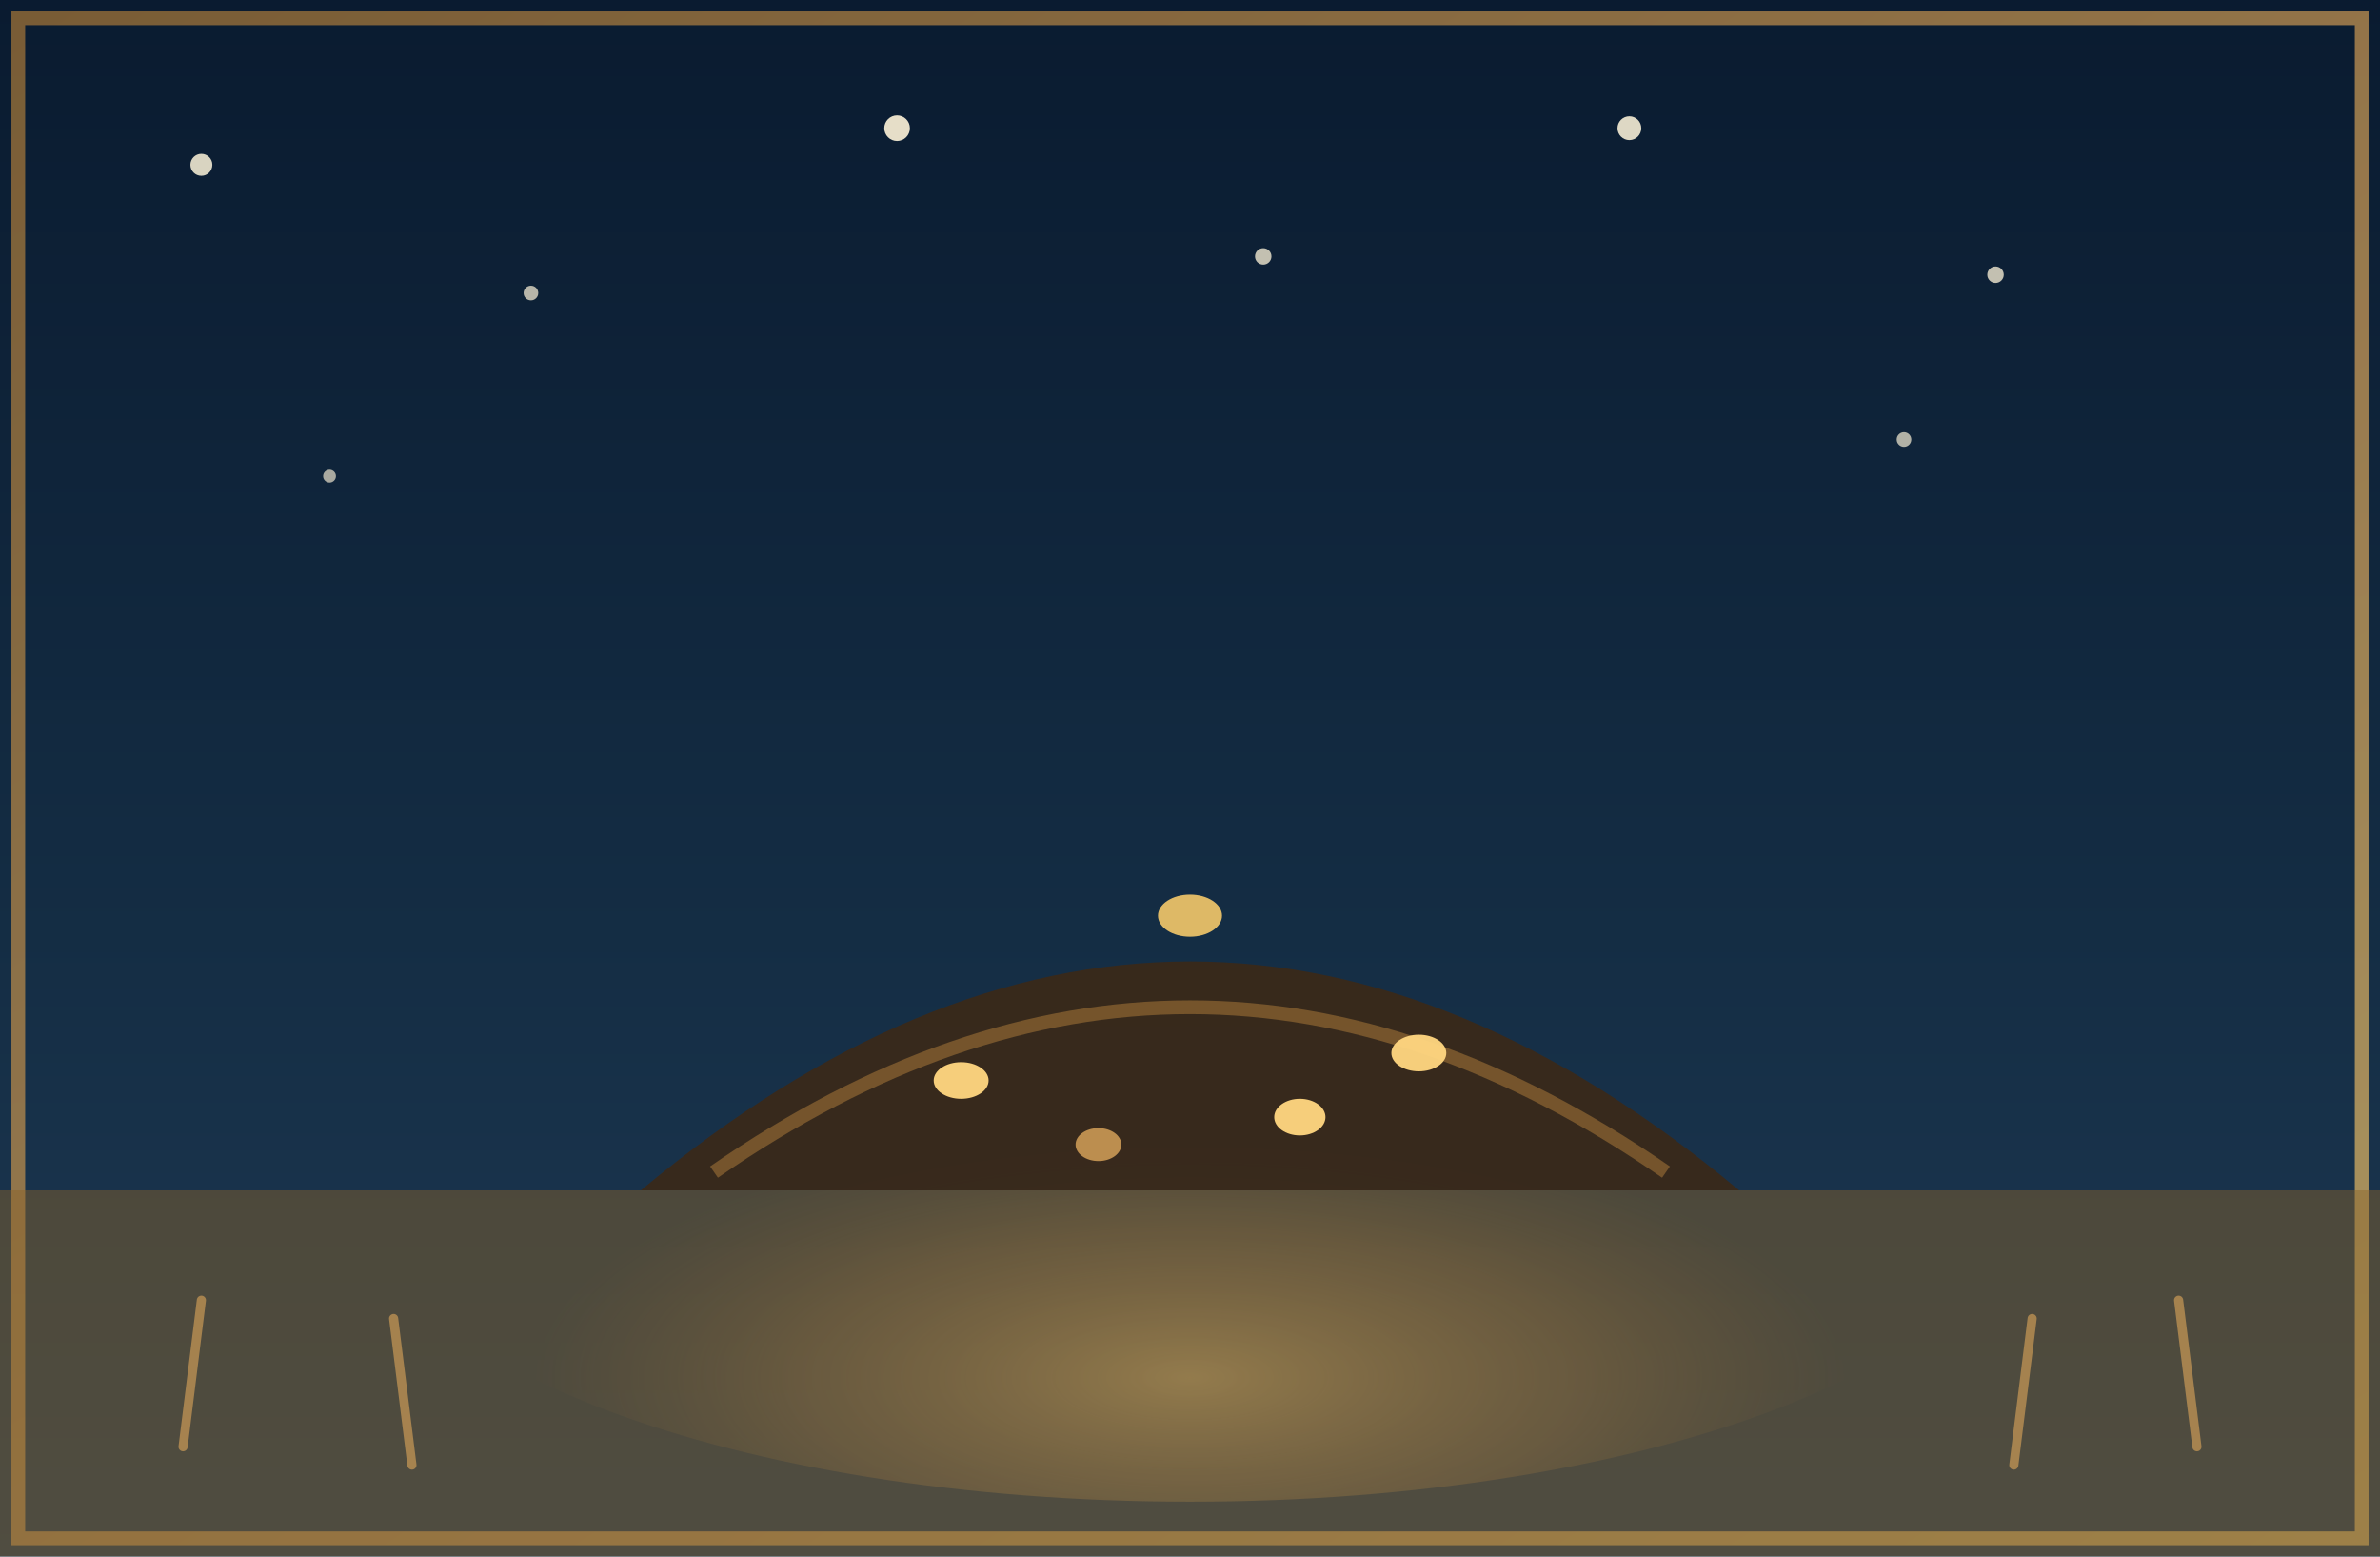
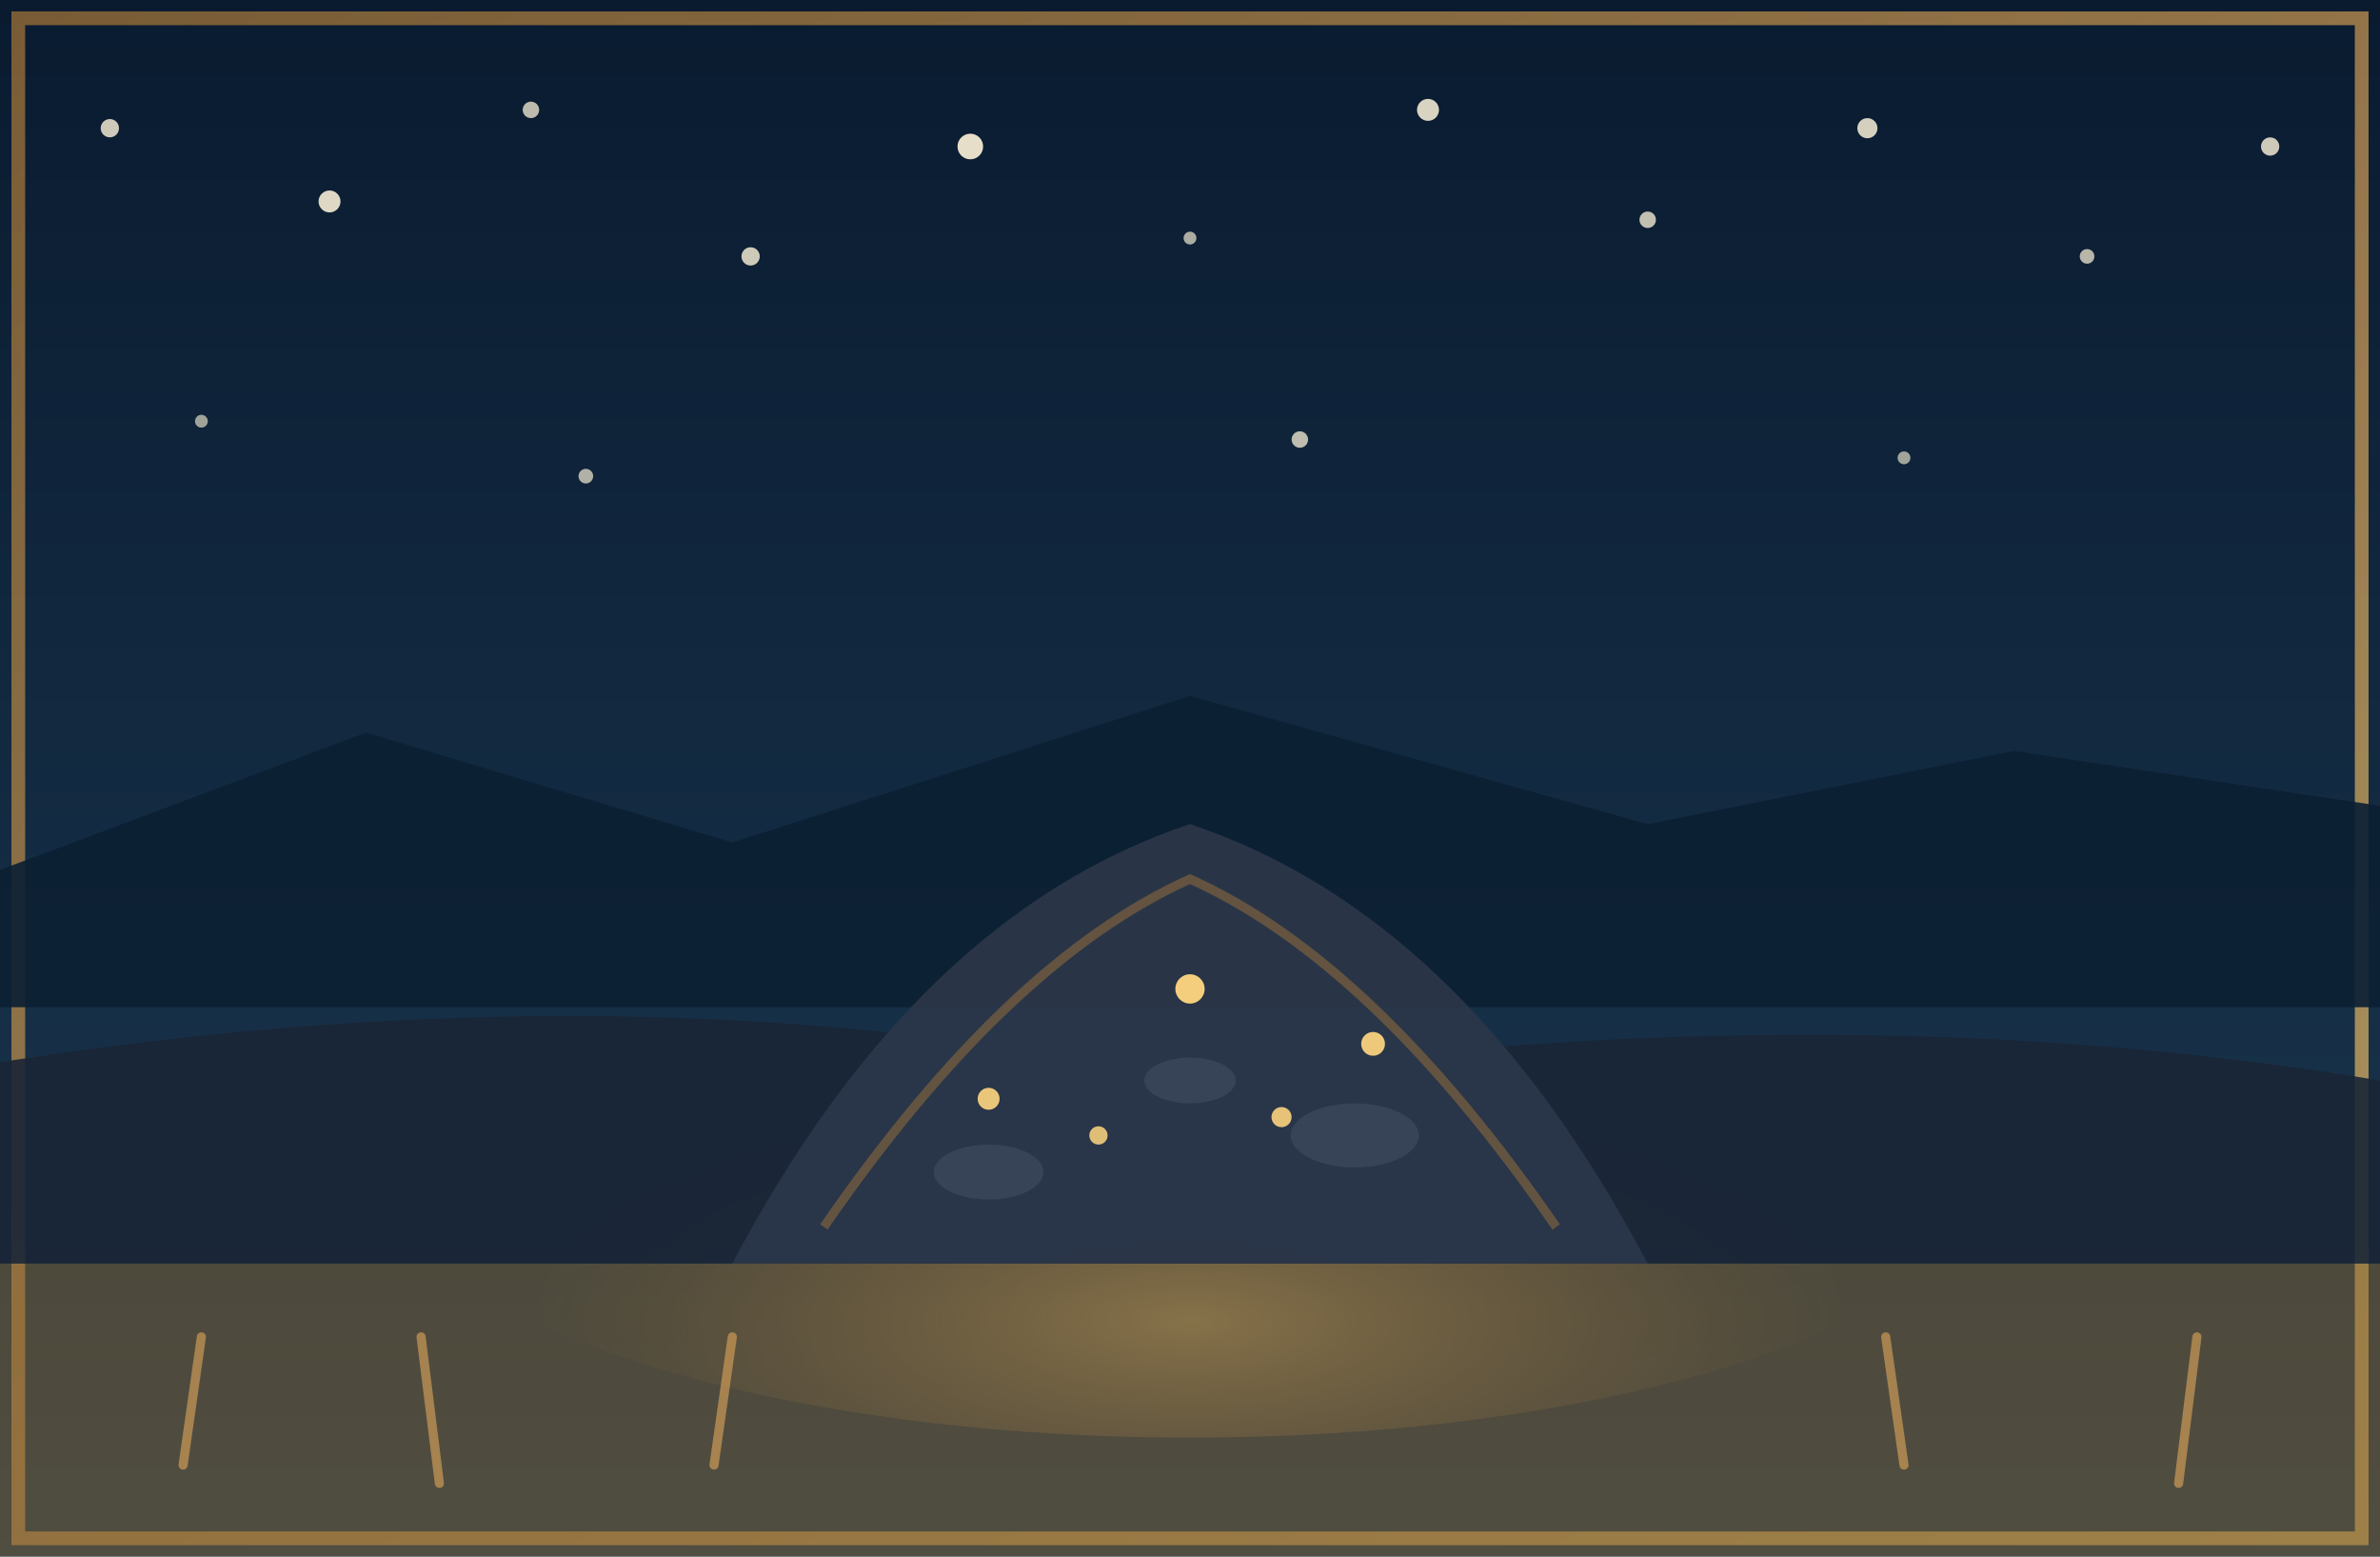
<svg xmlns="http://www.w3.org/2000/svg" width="260" height="170" viewBox="0 0 260 170" preserveAspectRatio="xMidYMid slice">
  <defs>
    <linearGradient id="mdSky" x1="0" y1="0" x2="0" y2="1">
      <stop offset="0%" stop-color="#0a1b30" />
      <stop offset="60%" stop-color="#142d44" />
      <stop offset="100%" stop-color="#1f3a55" />
    </linearGradient>
    <linearGradient id="mdFrame" x1="0" y1="0" x2="1" y2="1">
      <stop offset="0%" stop-color="#a87838" />
      <stop offset="60%" stop-color="#d4a058" />
      <stop offset="100%" stop-color="#e8c068" />
    </linearGradient>
-     <radialGradient id="mdMoundGlow" cx="50%" cy="80%" r="40%">
-       <stop offset="0%" stop-color="#ffd680" stop-opacity="0.55" />
-       <stop offset="60%" stop-color="#d4a058" stop-opacity="0.25" />
+     <radialGradient id="mdGlow" cx="50%" cy="80%" r="40%">
+       <stop offset="0%" stop-color="#ffd680" stop-opacity="0.45" />
+       <stop offset="60%" stop-color="#d4a058" stop-opacity="0.18" />
      <stop offset="100%" stop-color="#a87838" stop-opacity="0" />
    </radialGradient>
  </defs>
  <rect width="260" height="170" fill="url(#mdSky)" />
  <rect x="2" y="2" width="256" height="166" fill="none" stroke="url(#mdFrame)" stroke-width="1.5" opacity="0.70" />
  <g fill="#f0e8d0">
-     <circle cx="22" cy="18" r="1.2" opacity="0.90" />
-     <circle cx="58" cy="32" r="0.8" opacity="0.75" />
-     <circle cx="98" cy="14" r="1.4" opacity="0.95" />
-     <circle cx="138" cy="28" r="0.9" opacity="0.80" />
-     <circle cx="178" cy="14" r="1.3" opacity="0.92" />
-     <circle cx="218" cy="30" r="0.9" opacity="0.80" />
-     <circle cx="36" cy="52" r="0.7" opacity="0.68" />
-     <circle cx="208" cy="48" r="0.8" opacity="0.72" />
+     <circle cx="12" cy="14" r="1.0" opacity="0.85" />
+     <circle cx="36" cy="22" r="1.2" opacity="0.92" />
+     <circle cx="58" cy="12" r="0.9" opacity="0.78" />
+     <circle cx="82" cy="28" r="1.0" opacity="0.85" />
+     <circle cx="106" cy="16" r="1.4" opacity="0.95" />
+     <circle cx="130" cy="26" r="0.7" opacity="0.70" />
+     <circle cx="156" cy="12" r="1.2" opacity="0.90" />
+     <circle cx="180" cy="24" r="0.9" opacity="0.80" />
+     <circle cx="204" cy="14" r="1.1" opacity="0.88" />
+     <circle cx="228" cy="28" r="0.8" opacity="0.75" />
+     <circle cx="248" cy="16" r="1.0" opacity="0.85" />
+     <circle cx="22" cy="46" r="0.7" opacity="0.65" />
+     <circle cx="64" cy="52" r="0.8" opacity="0.72" />
+     <circle cx="142" cy="48" r="0.9" opacity="0.78" />
+     <circle cx="208" cy="50" r="0.7" opacity="0.65" />
  </g>
-   <ellipse cx="130" cy="130" rx="90" ry="34" fill="url(#mdMoundGlow)" />
-   <path d="M 70 130 Q 130 80, 190 130 Z" fill="#3a2818" opacity="0.92" />
-   <path d="M 78 128 Q 130 92, 182 128" stroke="#a87838" stroke-width="1.5" fill="none" opacity="0.55" />
-   <g>
-     <ellipse cx="105" cy="118" rx="3" ry="2" fill="#ffd680" opacity="0.95" />
-     <ellipse cx="130" cy="100" rx="3.5" ry="2.3" fill="#e8c068" opacity="0.95" />
-     <ellipse cx="155" cy="115" rx="3" ry="2" fill="#ffd680" opacity="0.95" />
-     <ellipse cx="120" cy="125" rx="2.5" ry="1.8" fill="#d4a058" opacity="0.85" />
-     <ellipse cx="142" cy="122" rx="2.8" ry="2" fill="#ffd680" opacity="0.95" />
+   <path d="M 0 95 L 40 80 L 80 92 L 130 76 L 180 90 L 220 82 L 260 88 L 260 110 L 0 110 Z" fill="#0c1f33" opacity="0.92" />
+   <ellipse cx="130" cy="125" rx="90" ry="32" fill="url(#mdGlow)" />
+   <path d="M 0 116 Q 70 105, 130 118 Q 200 108, 260 118 L 260 138 L 0 138 Z" fill="#1a2535" opacity="0.90" />
+   <path d="M 80 138 Q 100 100, 130 90 Q 160 100, 180 138 Z" fill="#2a3548" opacity="0.95" />
+   <path d="M 90 134 Q 110 105, 130 96 Q 150 105, 170 134" stroke="#a87838" stroke-width="1" fill="none" opacity="0.45" />
+   <ellipse cx="108" cy="128" rx="6" ry="3" fill="#3a4558" opacity="0.85" />
+   <ellipse cx="148" cy="124" rx="7" ry="3.5" fill="#3a4558" opacity="0.85" />
+   <ellipse cx="130" cy="118" rx="5" ry="2.5" fill="#3a4558" opacity="0.85" />
+   <g fill="#ffd680">
+     <circle cx="108" cy="120" r="1.2" opacity="0.90" />
+     <circle cx="130" cy="108" r="1.6" opacity="0.95" />
+     <circle cx="150" cy="114" r="1.3" opacity="0.92" />
+     <circle cx="120" cy="124" r="1.0" opacity="0.85" />
+     <circle cx="140" cy="122" r="1.1" opacity="0.88" />
  </g>
-   <rect x="0" y="130" width="260" height="40" fill="#8c6428" opacity="0.45" />
+   <rect x="0" y="138" width="260" height="32" fill="#8c6428" opacity="0.45" />
  <g stroke="#d4a058" stroke-width="1" fill="none" opacity="0.65" stroke-linecap="round">
-     <line x1="20" y1="158" x2="22" y2="142" />
-     <line x1="45" y1="160" x2="43" y2="144" />
-     <line x1="220" y1="160" x2="222" y2="144" />
-     <line x1="240" y1="158" x2="238" y2="142" />
+     <line x1="20" y1="160" x2="22" y2="146" />
+     <line x1="48" y1="162" x2="46" y2="146" />
+     <line x1="78" y1="160" x2="80" y2="146" />
+     <line x1="208" y1="160" x2="206" y2="146" />
+     <line x1="238" y1="162" x2="240" y2="146" />
  </g>
</svg>
